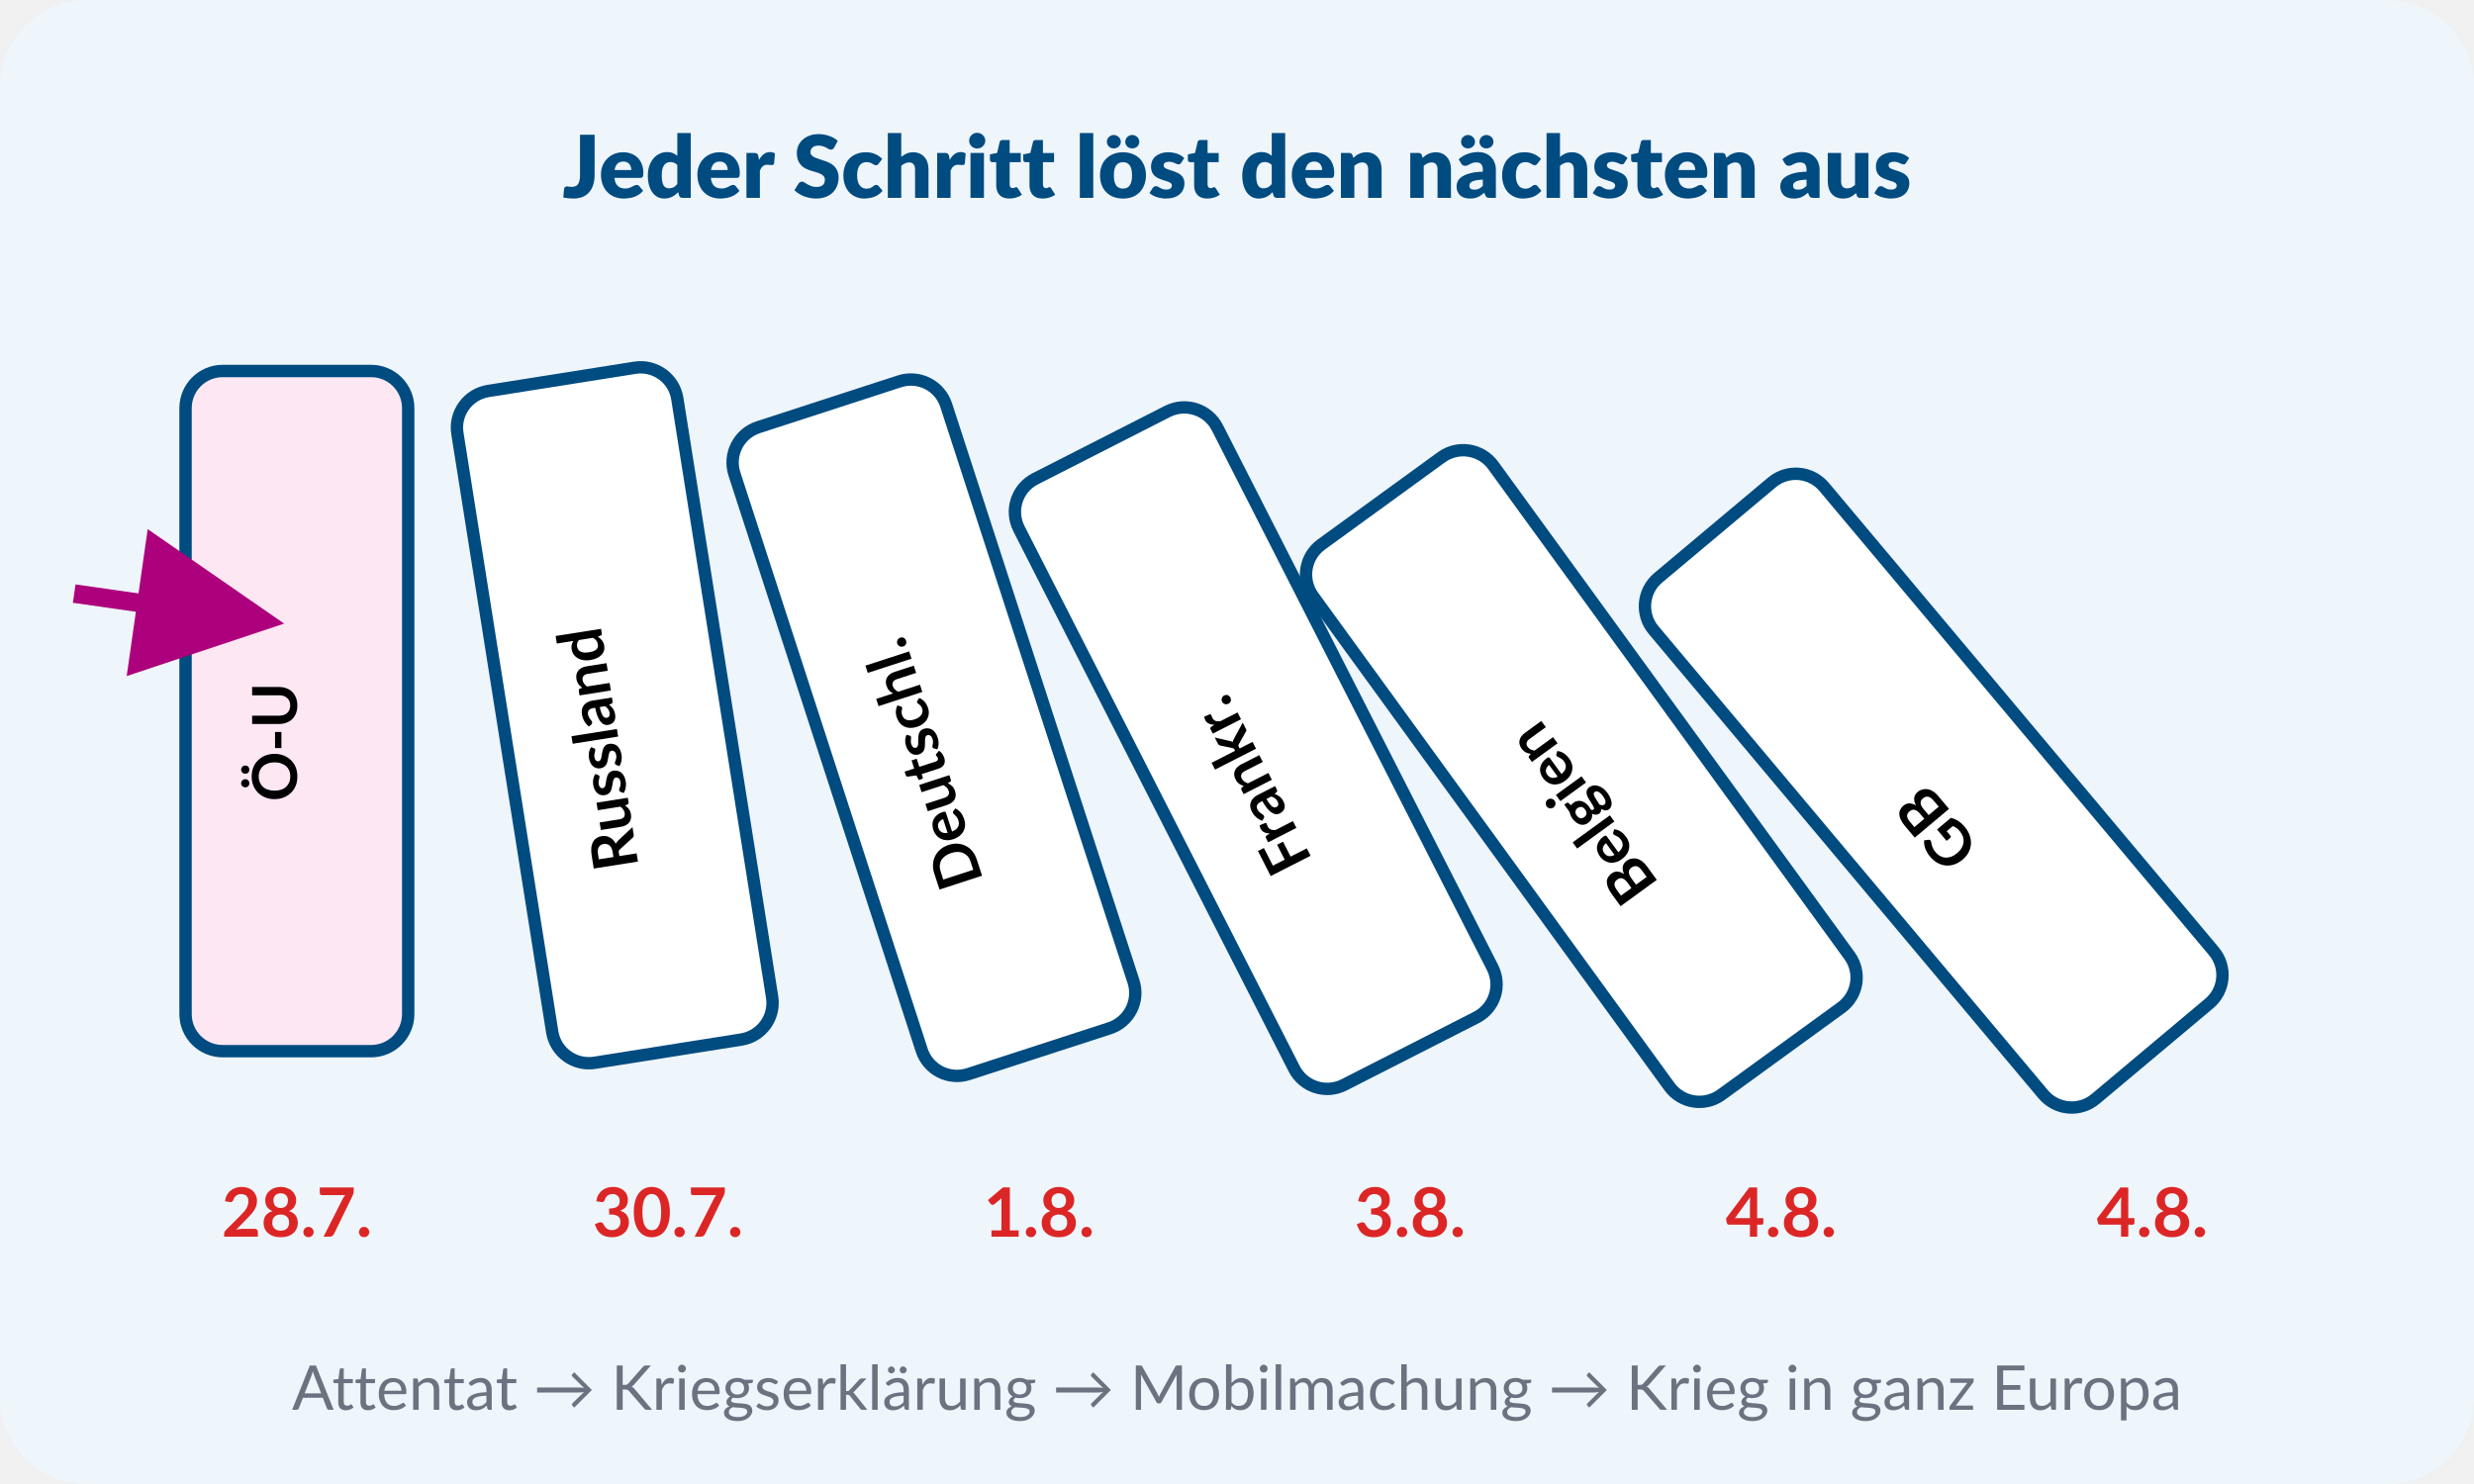
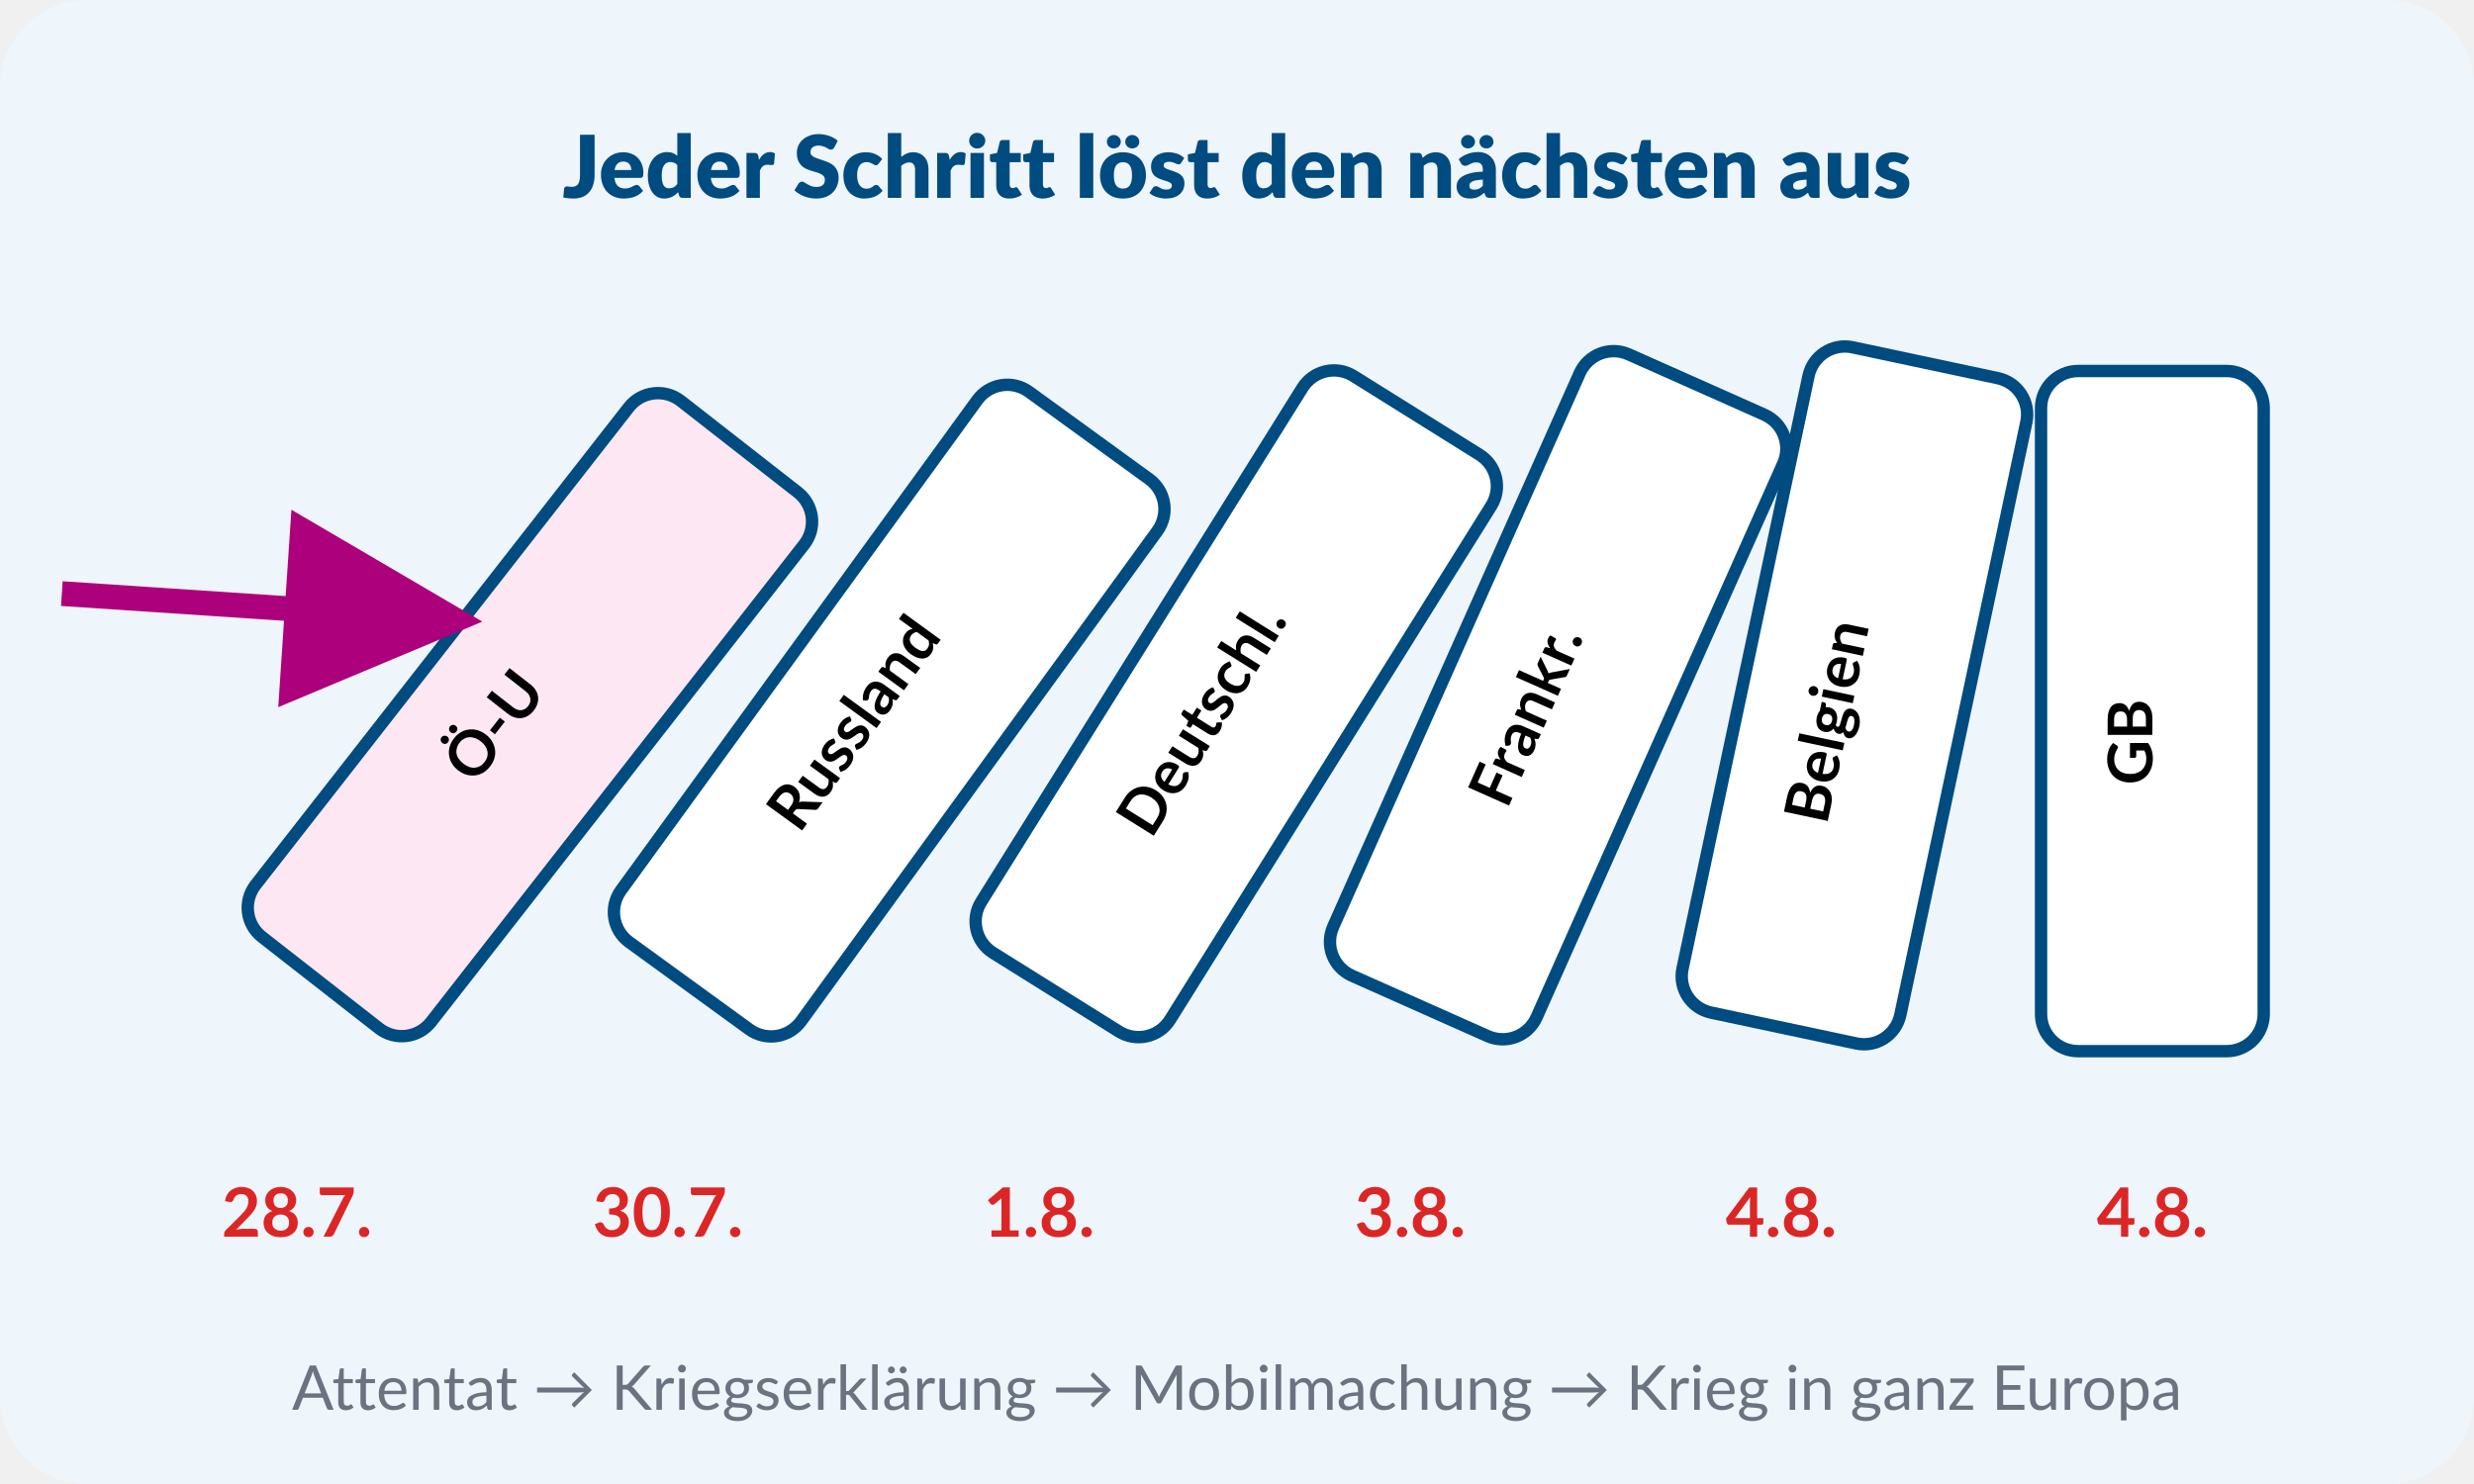
<svg xmlns="http://www.w3.org/2000/svg" viewBox="0 0 400 240" role="img" aria-label="Die Julikrise als Kettenreaktion" font-family="Lato, Arial, sans-serif">
  <rect width="400" height="240" rx="14" fill="#eef5fb" />
  <text x="200" y="32" font-size="14" font-weight="900" fill="#004b80" text-anchor="middle">Jeder Schritt löst den nächsten aus</text>
-   <g transform="rotate(0 48 170)">
+   <g transform="rotate(38 66 170)">
    <rect x="30" y="60" width="36" height="110" rx="6" fill="#fde7f3" stroke="#004b80" stroke-width="2" />
    <text x="48" y="120" font-size="10" font-weight="700" text-anchor="middle" transform="rotate(-90 48 120)">Ö-U</text>
  </g>
  <text x="48" y="200" font-size="11" font-weight="700" fill="#dc2626" text-anchor="middle">28.7.</text>
-   <g transform="rotate(-9 108 170)">
+   <g transform="rotate(36 126 170)">
    <rect x="90" y="60" width="36" height="110" rx="6" fill="#fff" stroke="#004b80" stroke-width="2" />
    <text x="108" y="120" font-size="10" font-weight="700" text-anchor="middle" transform="rotate(-90 108 120)">Russland</text>
  </g>
  <text x="108" y="200" font-size="11" font-weight="700" fill="#dc2626" text-anchor="middle">30.7.</text>
-   <g transform="rotate(-18 168 170)">
+   <g transform="rotate(32 186 170)">
    <rect x="150" y="60" width="36" height="110" rx="6" fill="#fff" stroke="#004b80" stroke-width="2" />
    <text x="168" y="120" font-size="10" font-weight="700" text-anchor="middle" transform="rotate(-90 168 120)">Deutschl.</text>
  </g>
  <text x="168" y="200" font-size="11" font-weight="700" fill="#dc2626" text-anchor="middle">1.8.</text>
-   <g transform="rotate(-27 228 170)">
+   <g transform="rotate(24 246 170)">
    <rect x="210" y="60" width="36" height="110" rx="6" fill="#fff" stroke="#004b80" stroke-width="2" />
    <text x="228" y="120" font-size="10" font-weight="700" text-anchor="middle" transform="rotate(-90 228 120)">Frankr.</text>
  </g>
  <text x="228" y="200" font-size="11" font-weight="700" fill="#dc2626" text-anchor="middle">3.8.</text>
-   <g transform="rotate(-36 288 170)">
+   <g transform="rotate(12 306 170)">
    <rect x="270" y="60" width="36" height="110" rx="6" fill="#fff" stroke="#004b80" stroke-width="2" />
    <text x="288" y="120" font-size="10" font-weight="700" text-anchor="middle" transform="rotate(-90 288 120)">Belgien</text>
  </g>
  <text x="288" y="200" font-size="11" font-weight="700" fill="#dc2626" text-anchor="middle">4.8.</text>
-   <g transform="rotate(-40 348 170)">
+   <g transform="rotate(0 366 170)">
    <rect x="330" y="60" width="36" height="110" rx="6" fill="#fff" stroke="#004b80" stroke-width="2" />
    <text x="348" y="120" font-size="10" font-weight="700" text-anchor="middle" transform="rotate(-90 348 120)">GB</text>
  </g>
  <text x="348" y="200" font-size="11" font-weight="700" fill="#dc2626" text-anchor="middle">4.8.</text>
  <defs>
    <marker id="mAD007C" markerWidth="8" markerHeight="8" refX="6" refY="4" orient="auto">
      <path d="M0,0 L8,4 L0,8 z" fill="#AD007C" />
    </marker>
  </defs>
-   <line x1="12" y1="96" x2="40" y2="100" stroke="#AD007C" stroke-width="3" marker-end="url(#mAD007C)" />
+   <line x1="10" y1="96" x2="70" y2="100" stroke="#AD007C" stroke-width="4" marker-end="url(#mAD007C)" />
  <text x="200" y="228" font-size="10" font-weight="400" fill="#6b7280" text-anchor="middle">Attentat → Kriegserklärung → Mobilmachung → Krieg in ganz Europa</text>
</svg>
